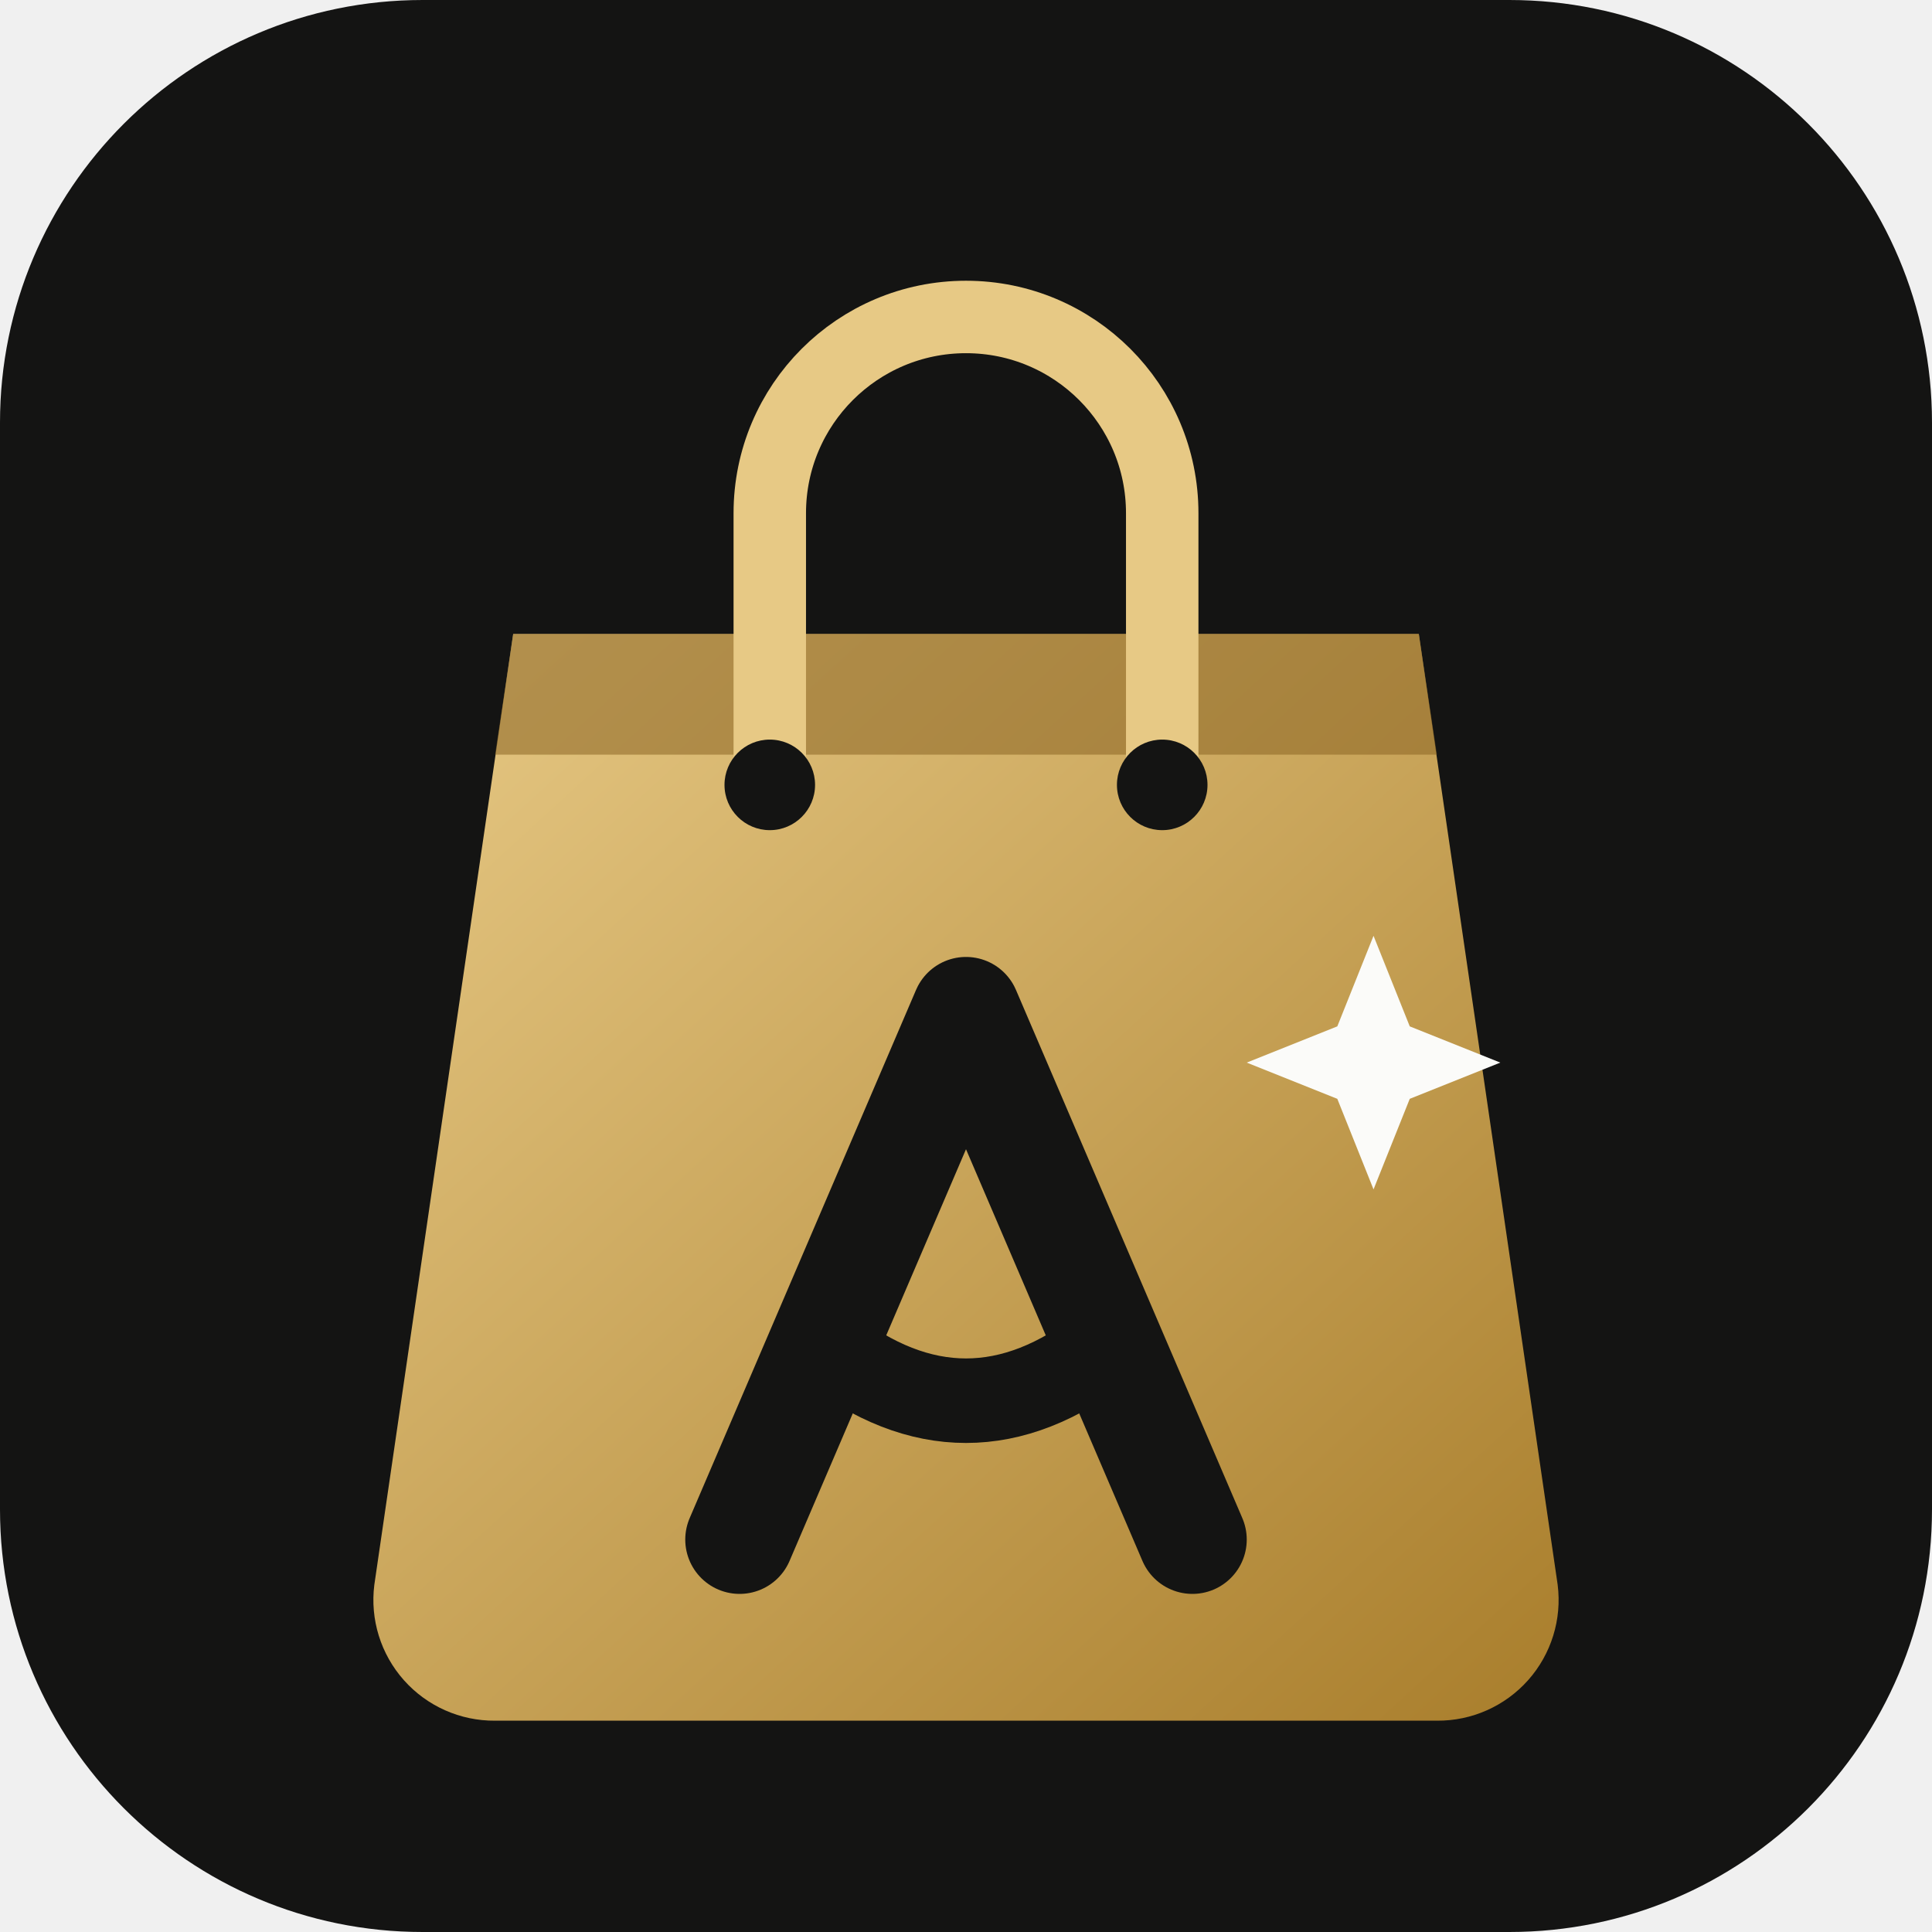
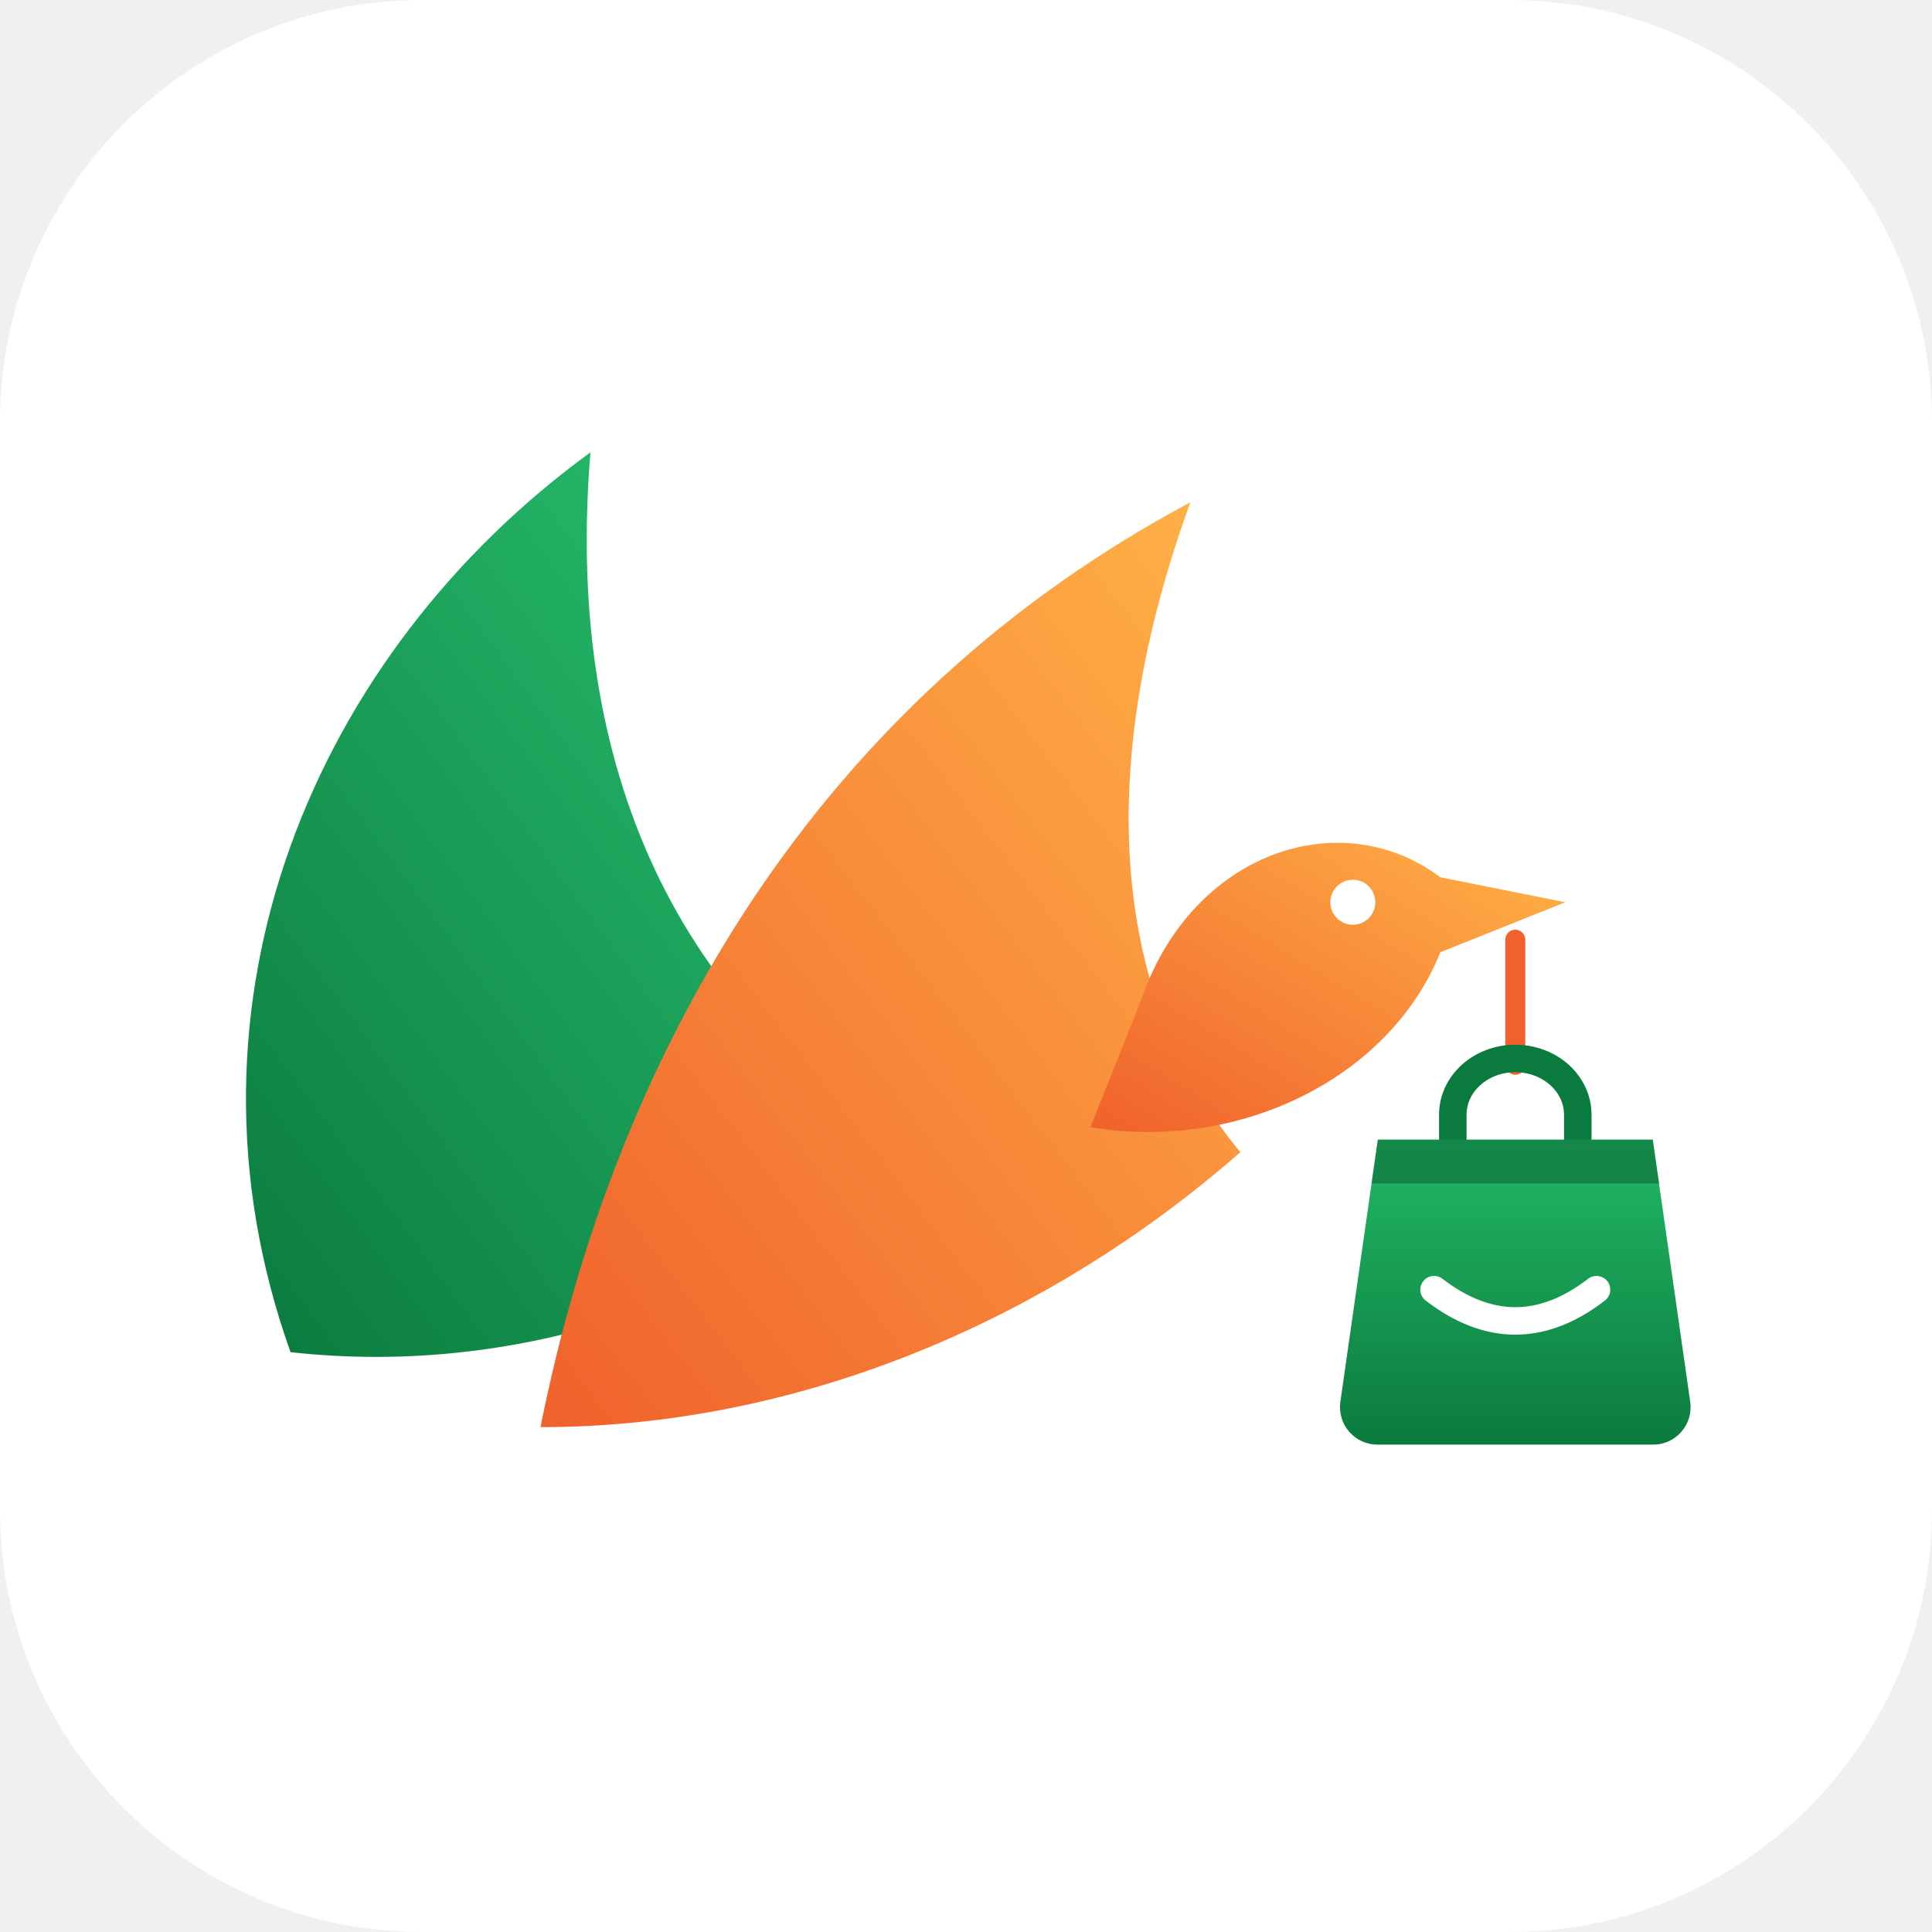
<svg xmlns="http://www.w3.org/2000/svg" viewBox="0 0 64 64" role="img" aria-label="Anokha Shopping Hub">
-   <defs>
-     <linearGradient id="bag" x1="0" y1="0" x2="1" y2="1">
-       <stop offset="0" stop-color="#E7C985" />
-       <stop offset="1" stop-color="#A97E2C" />
-     </linearGradient>
-   </defs>
-   <rect width="64" height="64" rx="14" fill="#141413" />
-   <path d="M17 21h30l4.6 31.5a4 4 0 0 1-4 4.5H16.4a4 4 0 0 1-4-4.5z" fill="url(#bag)" />
-   <path d="M17 21h30l.6 4H16.4z" fill="#8A6522" opacity=".55" />
-   <path d="M25.5 26v-9a6.5 6.5 0 0 1 13 0v9" fill="none" stroke="#E7C985" stroke-width="2.4" stroke-linecap="round" />
-   <circle cx="25.5" cy="26" r="1.5" fill="#141413" />
-   <circle cx="38.5" cy="26" r="1.5" fill="#141413" />
-   <path d="M24.5 51 32 33.5 39.5 51" fill="none" stroke="#141413" stroke-width="3.6" stroke-linecap="round" stroke-linejoin="round" />
-   <path d="M27.4 44.6q4.6 3.6 9.2 0" fill="none" stroke="#141413" stroke-width="2.8" stroke-linecap="round" />
-   <path d="M45.5 31l1.2 3 3 1.2-3 1.2-1.2 3-1.2-3-3-1.2 3-1.2z" fill="#FBFBF9" />
+   <rect width="64" height="64" rx="14" fill="#FFFFFF" />
+   <g transform="translate(3 12.5) scale(0.414)">
+     <defs>
+       <linearGradient id="an-green" x1="0" y1="1" x2="1" y2="0">
+         <stop offset="0" stop-color="#0B7A3E" />
+         <stop offset="1" stop-color="#2BC774" />
+       </linearGradient>
+       <linearGradient id="an-orange" x1="0" y1="1" x2="1" y2="0">
+         <stop offset="0" stop-color="#F0612C" />
+         <stop offset="1" stop-color="#FFB347" />
+       </linearGradient>
+       <linearGradient id="an-bag" x1="0" y1="0" x2="0" y2="1">
+         <stop offset="0" stop-color="#22B865" />
+         <stop offset="1" stop-color="#0B7A3E" />
+       </linearGradient>
+     </defs>
+     <path d="M16 78 C6 50 18 22 40 6 C38 30 46 50 66 62 C52 74 34 80 16 78 Z" fill="url(#an-green)" />
+     <path d="M36 84 C42 54 58 26 88 10 C80 32 82 50 92 62 C76 76 56 84 36 84 Z" fill="url(#an-orange)" />
+     <path d="M84 50 C88 38 100 34 108 40 L118 42 L108 46 C104 56 92 62 80 60 Z" fill="url(#an-orange)" />
+     <circle cx="101" cy="42" r="1.8" fill="#fff" />
+     <line x1="114" y1="45" x2="114" y2="55" stroke="#F0612C" stroke-width="1.6" stroke-linecap="round" />
+     <path d="M109 62 v-3 a5 4.5 0 0 1 10 0 v3" fill="none" stroke="#0B7A3E" stroke-width="2.2" stroke-linecap="round" />
+     <path d="M103 61 h22 l3 21 a3 3 0 0 1 -3 3.4 h-22 a3 3 0 0 1 -3 -3.4 z" fill="url(#an-bag)" />
+     <path d="M103 61 h22 l.5 3.5 h-23 z" fill="#075A2D" opacity=".5" />
+     <path d="M107.5 73 q6.5 5 13 0" fill="none" stroke="#fff" stroke-width="2.2" stroke-linecap="round" />
+   </g>
</svg>
